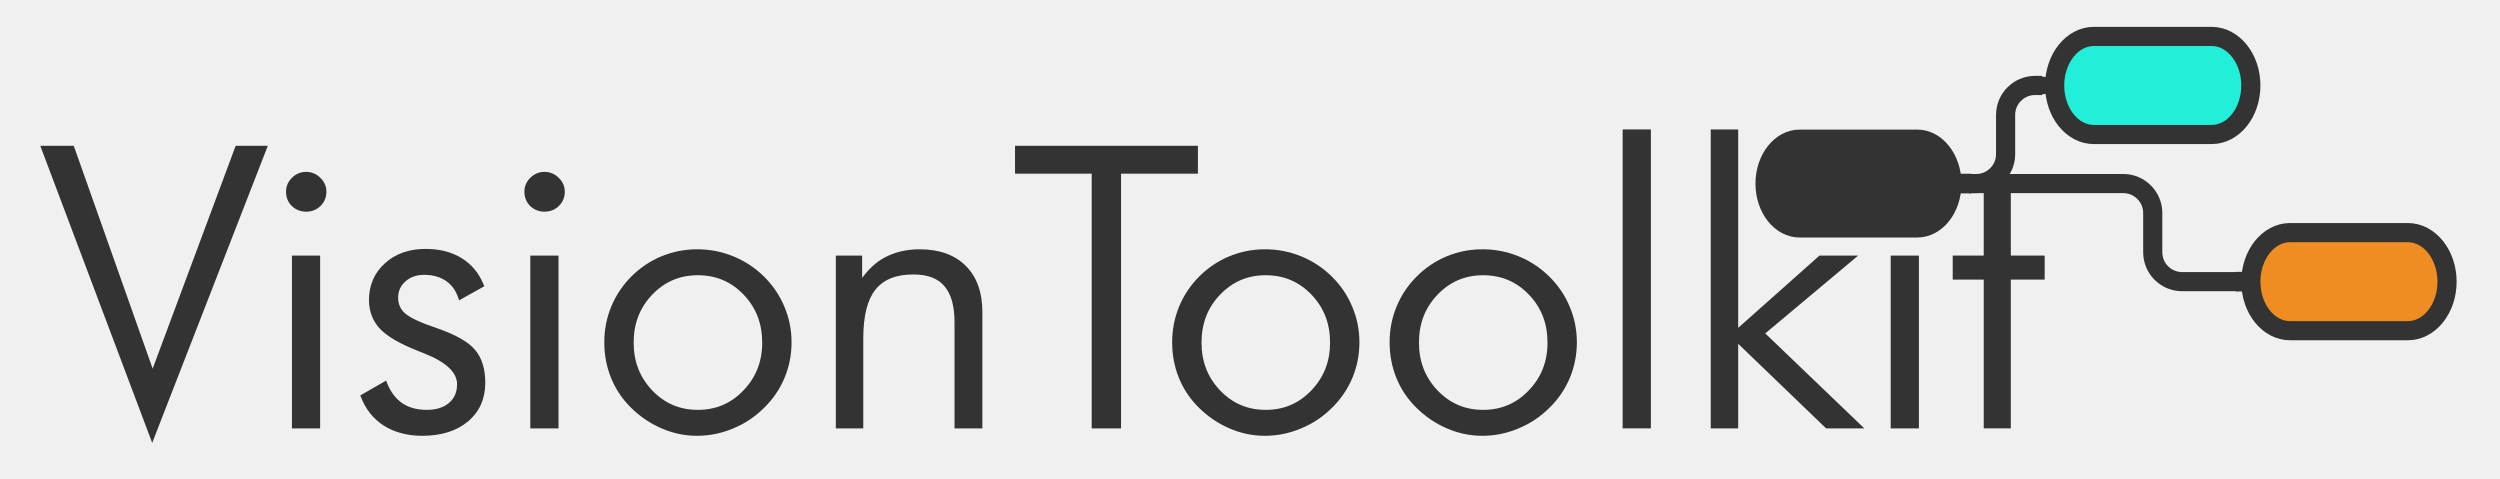
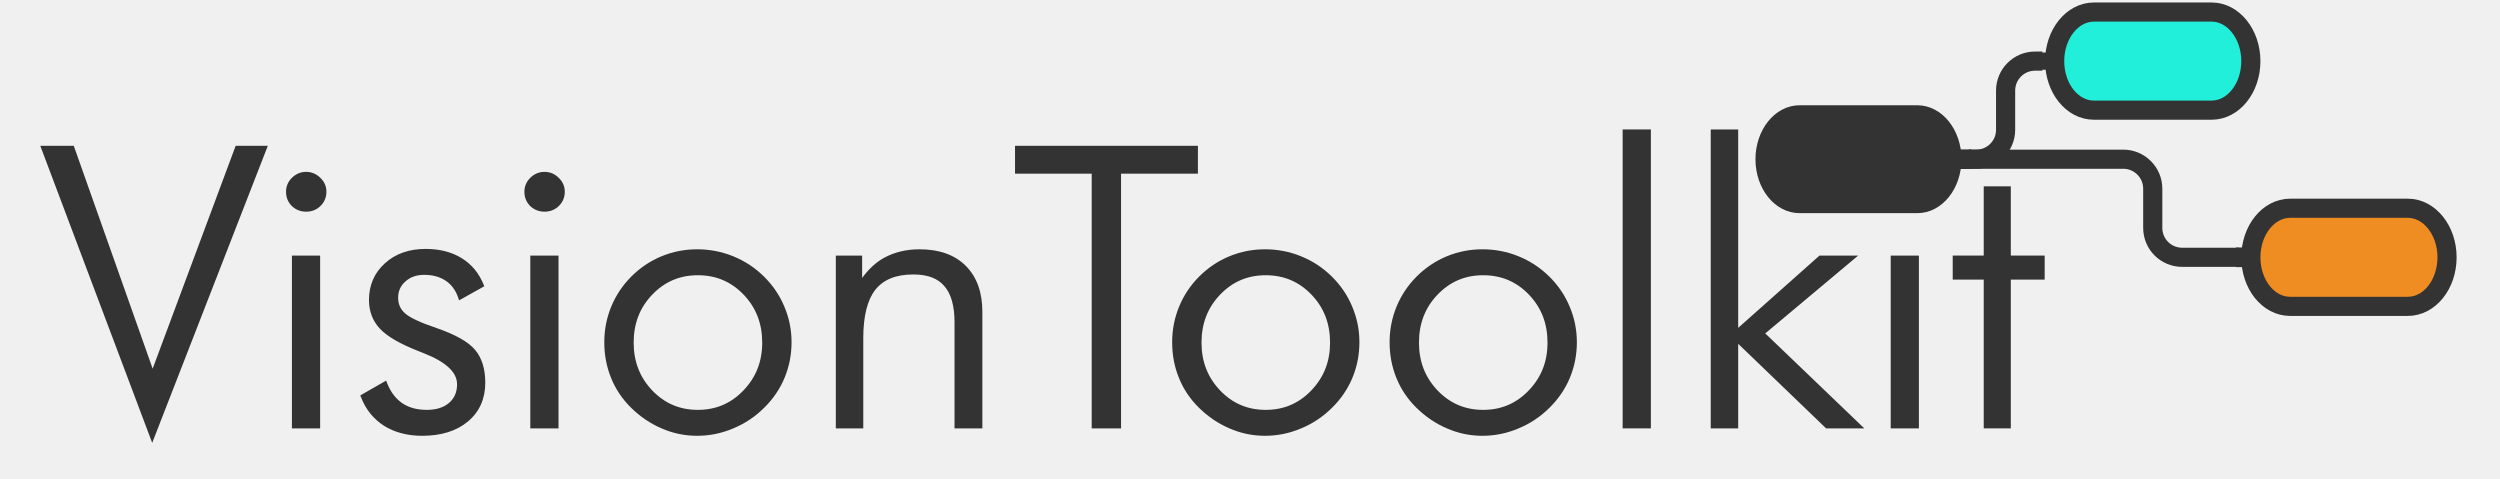
<svg xmlns="http://www.w3.org/2000/svg" xmlns:ns1="lucid" xmlns:xlink="http://www.w3.org/1999/xlink" width="616" height="118" version="1.1" id="svg157">
  <defs id="defs161">
    <rect x="212.628" y="170.246" width="755.69" height="156.597" id="rect49851" />
  </defs>
  <g ns1:page-tab-id="0_0" id="g155">
    <path d="m 60,6 c 0,-3.3 2.7,-6 6,-6 h 808 c 3.3,0 6,2.7 6,6 v 248 c 0,3.3 -2.7,6 -6,6 H 66 c -3.3,0 -6,-2.7 -6,-6 z" stroke="#000000" stroke-opacity="0" stroke-width="3" fill="#ffffff" fill-opacity="0" id="path4" />
-     <path d="m 472.428,33.143 c 5.342,0 9.668,5.438 9.668,12.085 0,6.695 -4.327,12.085 -9.668,12.085 h -29.005 c -5.342,0 -9.668,-5.39 -9.668,-12.085 0,-6.647 4.327,-12.085 9.668,-12.085 z" stroke="#090909" stroke-width="2.417" fill="#090909" id="path24" style="fill:#333333;fill-opacity:1;stroke:#333333;stroke-opacity:1" />
-     <path d="m 544.941,8.972 c 5.342,0 9.668,5.438 9.668,12.085 0,6.695 -4.327,12.085 -9.668,12.085 h -29.005 c -5.342,0 -9.668,-5.39 -9.668,-12.085 0,-6.647 4.327,-12.085 9.668,-12.085 z" stroke="#090909" stroke-width="2.417" fill="#ef8d22" id="path26" style="fill:#22efda;fill-opacity:1;stroke:#333333;stroke-width:4.717;stroke-miterlimit:4;stroke-dasharray:none;stroke-opacity:1" />
-     <path d="m 485.142,45.229 h 1.789 c 3.988,0 7.251,-3.227 7.251,-7.251 v -9.668 c 0,-3.988 3.239,-7.251 7.251,-7.251 h 1.813" stroke="#090909" stroke-width="3.626" fill="none" id="path28" style="stroke:#333333;stroke-width:4.717;stroke-miterlimit:4;stroke-dasharray:none;stroke-opacity:1" />
-     <path d="m 485.166,47.042 h -2.091 l 0.242,-1.813 -0.242,-1.813 h 2.079 z m 19.881,-25.984 0.242,1.813 h -2.103 v -3.626 h 2.091 z" fill="#090909" id="path30" style="fill:#333333;fill-opacity:1;stroke:#333333;stroke-width:0.617;stroke-miterlimit:4;stroke-dasharray:none;stroke-opacity:1" />
-     <path d="m 593.283,57.314 c 5.342,0 9.668,5.438 9.668,12.085 0,6.695 -4.327,12.085 -9.668,12.085 h -29.005 c -5.342,0 -9.668,-5.39 -9.668,-12.085 0,-6.647 4.327,-12.085 9.668,-12.085 z" stroke="#090909" stroke-width="2.417" fill="#ef8d22" id="path32" style="stroke:#333333;stroke-width:4.717;stroke-miterlimit:4;stroke-dasharray:none;stroke-opacity:1" />
-     <path d="m 485.142,45.229 h 38.045 c 3.988,0 7.251,3.263 7.251,7.251 v 9.668 c 0,4.024 3.239,7.251 7.251,7.251 h 13.898" stroke="#090909" stroke-width="3.626" fill="none" id="path34" style="stroke:#333333;stroke-width:4.717;stroke-miterlimit:4;stroke-dasharray:none;stroke-opacity:1" />
-     <path d="m 485.166,47.042 h -2.091 l 0.242,-1.813 -0.242,-1.813 h 2.079 z m 68.223,22.358 0.242,1.813 h -2.103 v -3.626 h 2.091 z" fill="#090909" id="path36" style="fill:#333333;fill-opacity:1;stroke:#333333;stroke-width:1.209;stroke-opacity:1" />
+     <path d="m 472.428,27.143 c 5.342,0 9.668,5.438 9.668,12.085 0,6.695 -4.327,12.085 -9.668,12.085 h -29.005 c -5.342,0 -9.668,-5.39 -9.668,-12.085 0,-6.647 4.327,-12.085 9.668,-12.085 z" stroke="#090909" stroke-width="2.417" fill="#090909" id="path24" style="fill:#333333;fill-opacity:1;stroke:#333333;stroke-opacity:1" />
+     <path d="m 544.941,2.972 c 5.342,0 9.668,5.438 9.668,12.085 0,6.695 -4.327,12.085 -9.668,12.085 h -29.005 c -5.342,0 -9.668,-5.39 -9.668,-12.085 0,-6.647 4.327,-12.085 9.668,-12.085 z" stroke="#090909" stroke-width="2.417" fill="#ef8d22" id="path26" style="fill:#22efda;fill-opacity:1;stroke:#333333;stroke-width:4.717;stroke-miterlimit:4;stroke-dasharray:none;stroke-opacity:1" />
+     <path d="m 485.142,39.229 h 1.789 c 3.988,0 7.251,-3.227 7.251,-7.251 v -9.668 c 0,-3.988 3.239,-7.251 7.251,-7.251 h 1.813" stroke="#090909" stroke-width="3.626" fill="none" id="path28" style="stroke:#333333;stroke-width:4.717;stroke-miterlimit:4;stroke-dasharray:none;stroke-opacity:1" />
+     <path d="m 485.166,41.042 h -2.091 l 0.242,-1.813 -0.242,-1.813 h 2.079 z m 19.881,-25.984 0.242,1.813 h -2.103 v -3.626 h 2.091 z" fill="#090909" id="path30" style="fill:#333333;fill-opacity:1;stroke:#333333;stroke-width:0.617;stroke-miterlimit:4;stroke-dasharray:none;stroke-opacity:1" />
+     <path d="m 593.283,51.314 c 5.342,0 9.668,5.438 9.668,12.085 0,6.695 -4.327,12.085 -9.668,12.085 h -29.005 c -5.342,0 -9.668,-5.39 -9.668,-12.085 0,-6.647 4.327,-12.085 9.668,-12.085 z" stroke="#090909" stroke-width="2.417" fill="#ef8d22" id="path32" style="stroke:#333333;stroke-width:4.717;stroke-miterlimit:4;stroke-dasharray:none;stroke-opacity:1" />
+     <path d="m 485.142,39.229 h 38.045 c 3.988,0 7.251,3.263 7.251,7.251 v 9.668 c 0,4.024 3.239,7.251 7.251,7.251 h 13.898" stroke="#090909" stroke-width="3.626" fill="none" id="path34" style="stroke:#333333;stroke-width:4.717;stroke-miterlimit:4;stroke-dasharray:none;stroke-opacity:1" />
+     <path d="m 485.166,41.042 h -2.091 l 0.242,-1.813 -0.242,-1.813 h 2.079 z m 68.223,22.358 0.242,1.813 h -2.103 v -3.626 h 2.091 z" fill="#090909" id="path36" style="fill:#333333;fill-opacity:1;stroke:#333333;stroke-width:1.209;stroke-opacity:1" />
    <defs id="defs153">
      <radialGradient gradientUnits="userSpaceOnUse" id="a" fx="280" fy="260" cx="280" cy="260" r="760" gradientTransform="translate(346.1607,447.6106)">
        <stop offset="27.17%" stop-color="#eaedf1" id="stop38" />
        <stop offset="100%" stop-color="#95a0b2" id="stop40" />
      </radialGradient>
      <path fill="#333333" d="m 31,-719 c 23,-3 56,-3 79,0 l 201,651 198,-651 c 23,-3 54,-3 77,0 L 350,0 c -25,3 -59,3 -83,0" id="h" />
      <path fill="#333333" d="M 185,0 C 165,3 139,3 119,0 V -454 H 55 c -3,-16 -3,-40 0,-56 h 130 z m -15,-635 c -25,3 -58,2 -84,0 -2,-26 -3,-59 0,-84 26,-2 59,-3 84,0 3,26 2,58 0,84" id="i" />
      <path fill="#333333" d="M 397,-146 C 397,14 195,38 55,-10 c 4,-20 10,-40 19,-60 98,49 314,17 244,-114 -50,-95 -243,-47 -248,-201 -5,-143 189,-161 314,-115 -3,19 -8,38 -14,57 -79,-35 -278,-39 -224,89 42,57 146,54 200,100 28,24 51,55 51,108" id="j" />
      <path fill="#333333" d="m 128,-255 c 0,119 45,209 159,209 114,0 159,-90 159,-209 0,-119 -45,-209 -159,-209 -114,0 -159,90 -159,209 z m 387,0 C 515,-98 444,12 287,12 130,12 59,-97 59,-255 c 0,-158 71,-267 228,-267 157,0 228,110 228,267" id="k" />
      <path fill="#333333" d="M 154,0 C 134,3 108,3 88,0 v -510 c 19,-3 41,-3 60,0 3,22 4,67 4,92 34,-56 85,-103 174,-104 121,-1 167,78 168,200 V 0 c -20,3 -46,3 -66,0 v -302 c -1,-98 -21,-159 -106,-159 -116,0 -168,88 -168,209 V 0" id="l" />
      <g id="b">
        <use transform="scale(0.1)" xlink:href="#h" id="use48" x="0" y="0" width="100%" height="100%" />
        <use transform="matrix(0.1,0,0,0.1,61.7,0)" xlink:href="#i" id="use50" x="0" y="0" width="100%" height="100%" />
        <use transform="matrix(0.1,0,0,0.1,89,0)" xlink:href="#j" id="use52" x="0" y="0" width="100%" height="100%" />
        <use transform="matrix(0.1,0,0,0.1,134.2,0)" xlink:href="#i" id="use54" x="0" y="0" width="100%" height="100%" />
        <use transform="matrix(0.1,0,0,0.1,161.5,0)" xlink:href="#k" id="use56" x="0" y="0" width="100%" height="100%" />
        <use transform="matrix(0.1,0,0,0.1,218.9,0)" xlink:href="#l" id="use58" x="0" y="0" width="100%" height="100%" />
      </g>
      <path fill="#333333" d="M 282,0 C 262,3 233,3 213,0 V -657 H 20 c -3,-18 -3,-43 0,-62 h 455 c 3,18 3,43 0,62 H 282 V 0" id="m" />
      <path fill="#333333" d="M 268,0 C 178,25 88,0 88,-103 v -632 c 20,-3 46,-3 66,0 v 617 c -8,67 46,81 104,66 6,14 8,34 10,52" id="n" />
      <path fill="#333333" d="M 154,0 C 134,3 108,3 88,0 v -735 c 20,-3 46,-3 66,0 z m 42,-263 183,-247 c 23,-4 53,-4 77,0 L 274,-270 489,0 c -26,4 -53,4 -79,0" id="o" />
      <path fill="#333333" d="M 323,0 C 219,30 111,2 111,-119 V -454 H 24 c -3,-16 -3,-40 0,-56 h 87 v -96 l 62,-61 h 4 v 157 h 138 c 3,16 3,40 0,56 H 177 v 332 c -10,78 75,86 136,66 5,17 8,36 10,56" id="p" />
      <g id="c">
        <use transform="scale(0.1)" xlink:href="#m" id="use65" x="0" y="0" width="100%" height="100%" />
        <use transform="matrix(0.1,0,0,0.1,49.5,0)" xlink:href="#k" id="use67" x="0" y="0" width="100%" height="100%" />
        <use transform="matrix(0.1,0,0,0.1,106.9,0)" xlink:href="#k" id="use69" x="0" y="0" width="100%" height="100%" />
        <use transform="matrix(0.1,0,0,0.1,164.3,0)" xlink:href="#n" id="use71" x="0" y="0" width="100%" height="100%" />
        <use transform="matrix(0.1,0,0,0.1,192.2,0)" xlink:href="#o" id="use73" x="0" y="0" width="100%" height="100%" />
        <use transform="matrix(0.1,0,0,0.1,242.4,0)" xlink:href="#i" id="use75" x="0" y="0" width="100%" height="100%" />
        <use transform="matrix(0.1,0,0,0.1,269.7,0)" xlink:href="#p" id="use77" x="0" y="0" width="100%" height="100%" />
      </g>
      <path fill="#090909" d="m 85,-1421 h 1120 v 150 H 730 V 0 H 560 V -1271 H 85 v -150" id="q" />
      <path fill="#090909" d="m 590,20 c -303,0 -460,-177 -460,-491 0,-284 120,-462 341,-519 147,-38 285,-13 415,43 l -40,120 c -74,-25 -146,-38 -217,-38 -227,3 -340,127 -340,359 0,249 115,388 358,391 63,0 125,-11 188,-33 l 40,113 C 780,2 685,20 590,20" id="r" />
      <path fill="#090909" d="m 352,-243 v -123 h 198 v 355 c 0,0 -143,23 -232,23 -216,0 -278,-127 -278,-359 0,-248 72,-355 273,-355 105,0 237,29 237,29 l -4,119 c 0,0 -120,-13 -211,-13 -118,0 -153,41 -153,220 0,173 25,225 149,225 41,0 83,-4 83,-4 v -117 h -62" id="s" />
      <path fill="#090909" d="m 67,0 v -499 h 134 v 47 c 0,0 60,-44 139,-59 v 144 c -88,17 -139,43 -139,43 V 0 H 67" id="t" />
      <path fill="#090909" d="m 456,-339 v 185 c 0,37 4,47 32,52 L 484,12 C 397,12 374,-1 342,-22 342,-22 258,12 189,12 90,12 40,-52 40,-152 c 0,-155 138,-154 282,-161 5,-43 -11,-69 -50,-70 -74,0 -194,8 -194,8 l -4,-114 c 0,0 133,-22 206,-22 112,0 176,44 176,172 z m -134,128 c -59,8 -147,-14 -147,55 0,35 13,53 41,53 41,0 106,-15 106,-15 v -93" id="u" />
      <path fill="#090909" d="m 67,210 v -709 h 134 v 23 c 0,0 64,-35 113,-35 132,0 197,65 197,257 C 511,-3 393,29 201,4 v 206 z m 221,-598 c -34,0 -87,19 -87,19 v 255 c 0,0 45,5 73,5 80,0 101,-39 101,-145 0,-101 -34,-134 -87,-134" id="v" />
      <path fill="#090909" d="M 201,0 H 67 v -700 h 134 v 215 c 0,0 77,-26 124,-26 140,0 176,88 176,249 V 0 H 367 v -262 c 0,-75 -10,-124 -70,-124 -33,0 -96,12 -96,12 V 0" id="w" />
      <g id="d">
        <use transform="scale(0.02712674)" xlink:href="#q" id="use87" x="0" y="0" width="100%" height="100%" />
        <use transform="matrix(0.02712674,0,0,0.02712674,32.82335,0)" xlink:href="#r" id="use89" x="0" y="0" width="100%" height="100%" />
        <use transform="matrix(0.05777778,0,0,0.05777778,59.97721,0)" xlink:href="#s" id="use91" x="0" y="0" width="100%" height="100%" />
        <use transform="matrix(0.05777778,0,0,0.05777778,94.35499,0)" xlink:href="#t" id="use93" x="0" y="0" width="100%" height="100%" />
        <use transform="matrix(0.05777778,0,0,0.05777778,115.155,0)" xlink:href="#u" id="use95" x="0" y="0" width="100%" height="100%" />
        <use transform="matrix(0.05777778,0,0,0.05777778,145.6617,0)" xlink:href="#v" id="use97" x="0" y="0" width="100%" height="100%" />
        <use transform="matrix(0.05777778,0,0,0.05777778,177.2083,0)" xlink:href="#w" id="use99" x="0" y="0" width="100%" height="100%" />
      </g>
      <path fill="#090909" d="m 63,-220 v 92 h 138 v 28 H 63 V 0 H 30 v -248 h 175 v 28 H 63" id="x" />
      <path fill="#090909" d="M 114,-163 C 36,-179 61,-72 57,0 H 25 l -1,-190 h 30 c 1,12 -1,29 2,39 6,-27 23,-49 58,-41 v 29" id="y" />
      <path fill="#090909" d="M 141,-36 C 126,-15 110,5 73,4 37,3 15,-17 15,-53 c -1,-64 63,-63 125,-63 3,-35 -9,-54 -41,-54 -24,1 -41,7 -42,31 l -33,-3 c 5,-37 33,-52 76,-52 45,0 72,20 72,64 v 82 c -1,20 7,32 28,27 V -1 C 169,8 139,-3 141,-36 Z M 48,-53 c 0,20 12,33 32,33 41,-3 63,-29 60,-74 -43,2 -92,-5 -92,41" id="z" />
      <path fill="#090909" d="m 210,-169 c -67,3 -38,105 -44,169 h -31 v -121 c 0,-29 -5,-50 -35,-48 C 34,-165 62,-65 56,0 H 25 l -1,-190 h 30 c 1,10 -1,24 2,32 10,-44 99,-50 107,0 11,-21 27,-35 58,-36 85,-2 47,119 55,194 h -31 v -121 c 0,-29 -5,-49 -35,-48" id="A" />
      <path fill="#090909" d="m 100,-194 c 63,0 86,42 84,106 H 49 c 0,40 14,67 53,68 26,1 43,-12 49,-29 l 28,8 C 168,-13 142,4 102,4 44,4 14,-33 15,-96 c 1,-61 26,-98 85,-98 z m 52,81 c 6,-60 -76,-77 -97,-28 -3,7 -6,17 -6,28 h 103" id="B" />
      <path fill="#090909" d="M 206,0 H 170 L 130,-164 89,0 H 53 L -1,-190 h 32 l 39,164 43,-164 h 34 l 41,164 42,-164 h 31" id="C" />
      <path fill="#090909" d="m 100,-194 c 62,-1 85,37 85,99 1,63 -27,99 -86,99 -59,0 -83,-39 -84,-99 0,-66 28,-99 85,-99 z m -1,174 c 44,1 53,-31 53,-75 0,-43 -8,-75 -51,-75 -43,0 -53,32 -53,75 0,43 10,74 51,75" id="D" />
      <path fill="#090909" d="M 143,0 79,-87 56,-68 V 0 H 24 v -261 h 32 v 163 l 83,-92 h 37 l -77,82 82,108 h -38" id="E" />
      <g id="e">
        <use transform="scale(0.0617284)" xlink:href="#x" id="use110" x="0" y="0" width="100%" height="100%" />
        <use transform="matrix(0.0617284,0,0,0.0617284,13.51852,0)" xlink:href="#y" id="use112" x="0" y="0" width="100%" height="100%" />
        <use transform="matrix(0.0617284,0,0,0.0617284,20.8642,0)" xlink:href="#z" id="use114" x="0" y="0" width="100%" height="100%" />
        <use transform="matrix(0.0617284,0,0,0.0617284,33.20988,0)" xlink:href="#A" id="use116" x="0" y="0" width="100%" height="100%" />
        <use transform="matrix(0.0617284,0,0,0.0617284,51.66667,0)" xlink:href="#B" id="use118" x="0" y="0" width="100%" height="100%" />
        <use transform="matrix(0.0617284,0,0,0.0617284,64.01235,0)" xlink:href="#C" id="use120" x="0" y="0" width="100%" height="100%" />
        <use transform="matrix(0.0617284,0,0,0.0617284,80,0)" xlink:href="#D" id="use122" x="0" y="0" width="100%" height="100%" />
        <use transform="matrix(0.0617284,0,0,0.0617284,92.34568,0)" xlink:href="#y" id="use124" x="0" y="0" width="100%" height="100%" />
        <use transform="matrix(0.0617284,0,0,0.0617284,99.69136,0)" xlink:href="#E" id="use126" x="0" y="0" width="100%" height="100%" />
      </g>
      <path fill="#090909" d="m 30,-248 c 87,1 191,-15 191,75 0,78 -77,80 -158,76 V 0 H 30 Z m 33,125 c 57,0 124,11 124,-50 0,-59 -68,-47 -124,-48 v 98" id="F" />
      <path fill="#090909" d="m 85,-194 c 31,0 48,13 60,33 l -1,-100 h 32 l 1,261 h -30 c -2,-10 0,-23 -3,-31 C 134,-8 116,4 85,4 32,4 16,-35 15,-94 c 0,-66 23,-100 70,-100 z m 9,24 c -40,0 -46,34 -46,75 0,40 6,74 45,74 42,0 51,-32 51,-76 0,-42 -9,-74 -50,-73" id="G" />
      <g id="f">
        <use transform="scale(0.0308642)" xlink:href="#F" id="use131" x="0" y="0" width="100%" height="100%" />
        <use transform="matrix(0.0308642,0,0,0.0308642,7.407407,0)" xlink:href="#D" id="use133" x="0" y="0" width="100%" height="100%" />
        <use transform="matrix(0.0308642,0,0,0.0308642,13.58025,0)" xlink:href="#C" id="use135" x="0" y="0" width="100%" height="100%" />
        <use transform="matrix(0.0308642,0,0,0.0308642,21.57407,0)" xlink:href="#B" id="use137" x="0" y="0" width="100%" height="100%" />
        <use transform="matrix(0.0308642,0,0,0.0308642,27.74691,0)" xlink:href="#y" id="use139" x="0" y="0" width="100%" height="100%" />
        <use transform="matrix(0.0308642,0,0,0.0308642,31.41975,0)" xlink:href="#B" id="use141" x="0" y="0" width="100%" height="100%" />
        <use transform="matrix(0.0308642,0,0,0.0308642,37.59259,0)" xlink:href="#G" id="use143" x="0" y="0" width="100%" height="100%" />
      </g>
      <path fill="#090909" d="m 115,-194 c 53,0 69,39 70,98 C 185,-30 162,4 115,4 84,3 66,-7 56,-30 L 54,0 H 23 l 1,-261 h 32 v 101 c 10,-23 28,-34 59,-34 z m -8,174 c 40,0 45,-34 45,-75 0,-40 -5,-75 -45,-74 -42,0 -51,32 -51,76 0,43 10,73 51,73" id="H" />
      <path fill="#090909" d="M 179,-190 93,31 C 79,59 56,82 12,73 V 49 C 51,55 65,29 76,-1 L 1,-190 h 34 l 57,156 54,-156 h 33" id="I" />
      <g id="g">
        <use transform="scale(0.0308642)" xlink:href="#H" id="use148" x="0" y="0" width="100%" height="100%" />
        <use transform="matrix(0.0308642,0,0,0.0308642,6.17284,0)" xlink:href="#I" id="use150" x="0" y="0" width="100%" height="100%" />
      </g>
    </defs>
    <g aria-label="VisionToolkit" transform="translate(-201.1342,-150.1324)" id="text49849" style="font-size:40px;white-space:pre;fill:#333333;stroke:#333333">
      <g id="path61009">
        <path style="color:#000000;-inkscape-font-specification:'Futura Lt BT, Normal';stroke:none;-inkscape-stroke:none" d="M 238.643,257.855 211.783,186.559 h 7.172 l 19.781,55.875 20.812,-55.875 h 6.844 z" id="path61038" />
        <path style="color:#000000;-inkscape-font-specification:'Futura Lt BT, Normal';stroke:none;-inkscape-stroke:none" d="m 211.061,186.059 27.574,73.195 0.475,-1.217 28.014,-71.979 h -7.922 l -20.453,54.912 -19.439,-54.912 z m 1.445,1 h 6.096 l 20.123,56.84 21.172,-56.84 h 5.764 l -27.01,69.396 z" id="path61040" />
      </g>
      <g id="path61011">
        <path style="color:#000000;-inkscape-font-specification:'Futura Lt BT, Normal';stroke:none;-inkscape-stroke:none" d="m 272.111,197.387 q 0,-1.828 1.312,-3.094 1.312,-1.312 3.141,-1.312 1.828,0 3.141,1.312 1.359,1.266 1.359,3.094 0,1.875 -1.312,3.141 -1.266,1.266 -3.188,1.266 -1.875,0 -3.188,-1.266 -1.266,-1.266 -1.266,-3.141 z m 1.453,57.797 v -41.578 h 5.953 v 41.578 z" id="path61044" />
        <path style="color:#000000;-inkscape-font-specification:'Futura Lt BT, Normal';stroke:none;-inkscape-stroke:none" d="m 276.564,192.48 c -1.337,0 -2.534,0.502 -3.49,1.457 -0.959,0.927 -1.463,2.112 -1.463,3.449 0,1.363 0.481,2.563 1.412,3.494 l 0.004,0.004 0.002,0.002 c 0.961,0.926 2.173,1.406 3.535,1.406 1.389,0 2.604,-0.479 3.537,-1.41 0.962,-0.929 1.463,-2.131 1.463,-3.496 0,-1.341 -0.524,-2.53 -1.516,-3.455 -0.956,-0.951 -2.15,-1.451 -3.484,-1.451 z m 0,1 c 1.099,0 1.994,0.373 2.787,1.166 l 0.006,0.006 0.008,0.006 c 0.818,0.762 1.199,1.634 1.199,2.729 0,1.133 -0.374,2.023 -1.16,2.781 l -0.002,0.002 -0.004,0.004 c -0.754,0.754 -1.662,1.119 -2.834,1.119 -1.136,0 -2.047,-0.364 -2.836,-1.123 -0.754,-0.756 -1.117,-1.647 -1.117,-2.783 0,-1.099 0.372,-1.974 1.16,-2.734 l 0.002,-0.002 0.004,-0.004 c 0.793,-0.793 1.688,-1.166 2.787,-1.166 z m -3.5,19.625 v 42.578 h 0.5 6.453 v -42.578 z m 1,1 h 4.953 v 40.578 h -4.953 z" id="path61046" />
      </g>
      <g id="path61013">
        <path style="color:#000000;-inkscape-font-specification:'Futura Lt BT, Normal';stroke:none;-inkscape-stroke:none" d="m 290.533,247.777 5.484,-3.141 q 1.359,3.469 3.938,5.25 2.578,1.734 6.328,1.734 3.656,0 5.812,-1.828 2.156,-1.875 2.156,-4.969 0,-4.781 -8.484,-8.109 -0.891,-0.328 -1.406,-0.562 -6.562,-2.578 -9.188,-5.297 -2.625,-2.766 -2.625,-6.797 0,-5.297 3.75,-8.672 3.75,-3.422 9.703,-3.422 5.062,0 8.625,2.203 3.562,2.203 5.203,6.281 l -5.297,2.953 q -0.984,-2.953 -3.281,-4.5 -2.297,-1.547 -5.625,-1.547 -3,0 -4.969,1.781 -1.922,1.734 -1.922,4.359 0,2.578 1.922,4.266 1.922,1.688 7.969,3.703 6.844,2.391 9.188,5.203 2.391,2.812 2.391,7.781 0,5.719 -4.078,9.141 -4.078,3.422 -10.969,3.422 -5.297,0 -9.141,-2.391 -3.797,-2.438 -5.484,-6.844 z" id="path61050" />
        <path style="color:#000000;-inkscape-font-specification:'Futura Lt BT, Normal';stroke:none;-inkscape-stroke:none" d="m 306.002,211.465 c -4.063,0 -7.44,1.183 -10.037,3.551 -2.597,2.337 -3.916,5.394 -3.916,9.043 0,2.796 0.928,5.209 2.762,7.141 l 0.002,0.002 0.002,0.002 c 1.836,1.902 4.945,3.675 9.34,5.404 0.004,0.002 0.013,0.006 0.018,0.008 0.002,8.6e-4 0.004,0.001 0.006,0.002 0.36,0.163 0.827,0.349 1.418,0.566 2.785,1.093 4.848,2.302 6.189,3.584 1.343,1.284 1.967,2.611 1.967,4.057 0,1.944 -0.649,3.428 -1.98,4.588 -4.2e-4,3.6e-4 -0.002,-3.6e-4 -0.002,0 -1.331,1.128 -3.133,1.709 -5.486,1.709 -2.42,0 -4.418,-0.555 -6.043,-1.646 -1.628,-1.125 -2.88,-2.78 -3.758,-5.02 l -0.211,-0.541 -6.357,3.643 0.152,0.4 c 1.159,3.026 3.063,5.403 5.682,7.084 l 0.002,0.002 0.004,0.002 c 2.65,1.648 5.798,2.467 9.404,2.467 4.677,0 8.466,-1.169 11.291,-3.539 2.824,-2.369 4.256,-5.592 4.256,-9.523 0,-3.392 -0.823,-6.118 -2.51,-8.104 -1.672,-2.004 -4.803,-3.746 -9.404,-5.354 h -0.002 l -0.004,-0.002 c -4.007,-1.336 -6.637,-2.585 -7.797,-3.604 -1.186,-1.042 -1.752,-2.296 -1.752,-3.891 0,-1.628 0.57,-2.916 1.758,-3.988 1.219,-1.103 2.732,-1.652 4.633,-1.652 2.141,0 3.907,0.492 5.346,1.461 1.436,0.967 2.458,2.361 3.086,4.244 l 0.191,0.572 6.209,-3.461 -0.164,-0.41 c -1.129,-2.806 -2.941,-4.996 -5.404,-6.52 -2.465,-1.524 -5.441,-2.277 -8.889,-2.277 z m 0,1 c 3.302,0 6.076,0.716 8.361,2.129 2.162,1.337 3.717,3.241 4.779,5.664 l -4.402,2.455 c -0.702,-1.777 -1.741,-3.236 -3.209,-4.225 -1.624,-1.094 -3.608,-1.633 -5.904,-1.633 -2.099,0 -3.898,0.638 -5.305,1.91 -1.374,1.24 -2.086,2.858 -2.086,4.73 0,1.843 0.716,3.432 2.092,4.641 1.402,1.231 4.085,2.451 8.141,3.803 4.518,1.579 7.508,3.305 8.961,5.049 l 0.002,0.002 0.002,0.002 c 1.5,1.764 2.271,4.225 2.271,7.457 0,3.694 -1.287,6.565 -3.9,8.758 -2.613,2.192 -6.136,3.305 -10.646,3.305 -3.455,0 -6.4,-0.774 -8.875,-2.312 -7.1e-4,-4.5e-4 -0.001,-0.002 -0.002,-0.002 -2.322,-1.492 -3.974,-3.584 -5.072,-6.23 l 4.619,-2.646 c 0.925,2.117 2.176,3.827 3.842,4.979 l 0.004,0.002 h 0.002 c 1.812,1.219 4.03,1.82 6.607,1.82 2.521,0 4.593,-0.638 6.137,-1.947 l 0.002,-0.002 0.002,-0.002 c 1.54,-1.339 2.328,-3.167 2.328,-5.346 0,-1.742 -0.79,-3.36 -2.275,-4.779 -1.485,-1.419 -3.661,-2.671 -6.527,-3.795 l -0.004,-0.002 -0.006,-0.002 c -0.587,-0.216 -1.046,-0.401 -1.371,-0.549 l -0.012,-0.006 -0.012,-0.004 c -4.338,-1.704 -7.347,-3.457 -9.008,-5.176 l -0.002,-0.002 c -5.2e-4,-5.4e-4 -0.001,-0.001 -0.002,-0.002 -1.664,-1.755 -2.484,-3.872 -2.484,-6.449 0,-3.413 1.181,-6.138 3.584,-8.301 h 0.002 l 0.002,-0.002 c 2.403,-2.192 5.492,-3.291 9.365,-3.291 z" id="path61052" />
      </g>
      <g id="path61015">
        <path style="color:#000000;-inkscape-font-specification:'Futura Lt BT, Normal';stroke:none;-inkscape-stroke:none" d="m 330.846,197.387 q 0,-1.828 1.312,-3.094 1.312,-1.312 3.141,-1.312 1.828,0 3.141,1.312 1.359,1.266 1.359,3.094 0,1.875 -1.312,3.141 -1.266,1.266 -3.188,1.266 -1.875,0 -3.188,-1.266 -1.266,-1.266 -1.266,-3.141 z m 1.453,57.797 v -41.578 h 5.953 v 41.578 z" id="path61056" />
        <path style="color:#000000;-inkscape-font-specification:'Futura Lt BT, Normal';stroke:none;-inkscape-stroke:none" d="m 335.299,192.48 c -1.337,0 -2.534,0.502 -3.49,1.457 -0.959,0.927 -1.463,2.112 -1.463,3.449 0,1.363 0.481,2.563 1.412,3.494 l 0.004,0.004 0.002,0.002 c 0.961,0.926 2.173,1.406 3.535,1.406 1.389,0 2.604,-0.479 3.537,-1.41 0.962,-0.929 1.463,-2.131 1.463,-3.496 0,-1.341 -0.524,-2.53 -1.516,-3.455 -0.956,-0.951 -2.15,-1.451 -3.484,-1.451 z m 0,1 c 1.099,0 1.994,0.373 2.787,1.166 l 0.006,0.006 0.008,0.006 c 0.818,0.762 1.199,1.634 1.199,2.729 0,1.133 -0.374,2.023 -1.16,2.781 l -0.002,0.002 -0.004,0.004 c -0.754,0.754 -1.662,1.119 -2.834,1.119 -1.136,0 -2.047,-0.364 -2.836,-1.123 -0.754,-0.756 -1.117,-1.647 -1.117,-2.783 0,-1.099 0.372,-1.974 1.16,-2.734 l 0.002,-0.002 0.004,-0.004 c 0.793,-0.793 1.688,-1.166 2.787,-1.166 z m -3.5,19.625 v 42.578 h 0.5 6.453 v -42.578 z m 1,1 h 4.953 v 40.578 h -4.953 z" id="path61058" />
      </g>
      <g id="path61017">
        <path style="color:#000000;-inkscape-font-specification:'Futura Lt BT, Normal';stroke:none;-inkscape-stroke:none" d="m 373.08,251.621 q 6.844,0 11.578,-4.922 4.781,-4.969 4.781,-12.141 0,-7.266 -4.734,-12.188 -4.734,-4.922 -11.625,-4.922 -6.844,0 -11.578,4.922 -4.734,4.922 -4.734,12.188 0,7.172 4.734,12.141 4.734,4.922 11.578,4.922 z m -0.188,5.391 q -4.453,0 -8.531,-1.781 -4.078,-1.734 -7.406,-5.016 -3.141,-3.094 -4.781,-7.125 -1.641,-4.031 -1.641,-8.625 0,-4.547 1.688,-8.625 1.688,-4.078 4.828,-7.219 3.188,-3.188 7.266,-4.875 4.078,-1.688 8.578,-1.688 4.594,0 8.719,1.688 4.172,1.688 7.406,4.875 3.234,3.188 4.922,7.266 1.734,4.078 1.734,8.578 0,4.5 -1.688,8.578 -1.688,4.031 -4.875,7.172 -3.281,3.281 -7.5,5.016 -4.172,1.781 -8.719,1.781 z" id="path61062" />
        <path style="color:#000000;-inkscape-font-specification:'Futura Lt BT, Normal';stroke:none;-inkscape-stroke:none" d="m 372.893,211.559 c -3.062,0 -5.991,0.575 -8.77,1.725 -2.779,1.15 -5.259,2.815 -7.428,4.984 -2.139,2.139 -3.788,4.603 -4.938,7.381 -1.15,2.779 -1.725,5.723 -1.725,8.816 0,3.122 0.559,6.064 1.678,8.812 1.119,2.749 2.752,5.185 4.893,7.293 2.26,2.228 4.784,3.94 7.562,5.121 2.779,1.213 5.693,1.82 8.727,1.82 3.096,0 6.073,-0.61 8.914,-1.822 h 0.002 c 2.869,-1.181 5.425,-2.89 7.654,-5.119 l 0.002,-0.002 c 2.169,-2.137 3.832,-4.585 4.982,-7.332 v -0.002 h 0.002 c 1.15,-2.779 1.725,-5.707 1.725,-8.77 0,-3.063 -0.59,-5.991 -1.771,-8.77 l -0.002,-0.004 c -1.151,-2.779 -2.831,-5.258 -5.031,-7.426 -2.201,-2.169 -4.728,-3.833 -7.568,-4.982 h -0.002 c -2.81,-1.149 -5.783,-1.725 -8.906,-1.725 z m 0,1 c 3.001,0 5.84,0.55 8.529,1.65 h 0.002 c 2.721,1.101 5.131,2.687 7.242,4.768 2.111,2.081 3.711,4.445 4.811,7.102 l 0.002,0.002 v 0.002 c 1.13,2.658 1.695,5.447 1.695,8.383 0,2.938 -0.55,5.728 -1.65,8.387 -1.1,2.626 -2.684,4.959 -4.764,7.008 l -0.002,0.002 c -2.143,2.143 -4.584,3.775 -7.336,4.906 l -0.004,0.002 -0.004,0.002 c -2.721,1.162 -5.556,1.74 -8.521,1.74 -2.902,0 -5.674,-0.579 -8.332,-1.74 h -0.002 l -0.002,-0.002 c -2.659,-1.131 -5.073,-2.763 -7.25,-4.91 -2.047,-2.017 -3.601,-4.333 -4.67,-6.959 -1.069,-2.626 -1.604,-5.433 -1.604,-8.436 0,-2.969 0.55,-5.776 1.65,-8.434 1.1,-2.659 2.67,-5.008 4.719,-7.057 2.081,-2.081 4.445,-3.666 7.104,-4.766 2.659,-1.1 5.449,-1.65 8.387,-1.65 z m 0.188,4.391 c -4.682,0 -8.7,1.708 -11.939,5.076 -3.241,3.37 -4.873,7.581 -4.873,12.533 0,4.891 1.634,9.087 4.873,12.486 3.24,3.368 7.257,5.076 11.939,5.076 4.682,0 8.698,-1.708 11.938,-5.076 3.27,-3.399 4.922,-7.595 4.922,-12.486 0,-4.952 -1.632,-9.163 -4.873,-12.533 -3.24,-3.369 -7.274,-5.076 -11.986,-5.076 z m 0,1 c 4.475,0 8.193,1.574 11.266,4.768 3.071,3.193 4.594,7.107 4.594,11.842 0,4.67 -1.536,8.567 -4.641,11.793 v 0.002 h -0.002 c -3.073,3.194 -6.774,4.768 -11.217,4.768 -4.442,0 -8.144,-1.574 -11.217,-4.768 -3.073,-3.226 -4.596,-7.124 -4.596,-11.795 0,-4.735 1.523,-8.649 4.594,-11.842 3.073,-3.195 6.776,-4.768 11.219,-4.768 z" id="path61064" />
      </g>
      <g id="path61019">
        <path style="color:#000000;-inkscape-font-specification:'Futura Lt BT, Normal';stroke:none;-inkscape-stroke:none" d="m 407.58,255.184 v -41.578 h 5.484 v 6.422 q 2.531,-3.984 6.188,-5.953 3.703,-2.016 8.484,-2.016 7.078,0 11.016,3.938 3.938,3.938 3.938,10.969 v 28.219 h -5.859 v -25.641 q 0,-6.234 -2.625,-9.234 -2.578,-3.047 -8.016,-3.047 -6.609,0 -9.75,3.938 -3.094,3.891 -3.094,12.281 v 21.703 z" id="path61068" />
        <path style="color:#000000;-inkscape-font-specification:'Futura Lt BT, Normal';stroke:none;-inkscape-stroke:none" d="m 427.736,211.559 c -3.258,0 -6.175,0.689 -8.723,2.076 -2.117,1.14 -3.892,2.881 -5.449,4.984 v -5.514 h -6.484 v 42.578 h 0.5 6.266 v -22.203 c 0,-5.531 1.032,-9.512 2.984,-11.969 1.987,-2.491 5.052,-3.75 9.359,-3.75 3.532,0 6.028,0.97 7.635,2.869 l 0.002,0.004 0.002,0.004 c 1.637,1.871 2.502,4.818 2.502,8.904 v 26.141 h 6.859 v -28.719 c 0,-4.781 -1.354,-8.592 -4.084,-11.322 -2.731,-2.731 -6.558,-4.084 -11.369,-4.084 z m 0,1 c 4.626,0 8.143,1.272 10.662,3.791 2.52,2.52 3.791,6.021 3.791,10.615 v 27.719 h -4.859 v -25.141 c 0,-4.222 -0.885,-7.427 -2.744,-9.557 -1.831,-2.164 -4.678,-3.225 -8.396,-3.225 -4.506,0 -7.94,1.366 -10.141,4.125 v 0.002 c -2.171,2.731 -3.203,6.937 -3.203,12.592 v 21.203 h -4.766 v -40.578 h 4.484 v 7.641 l 0.922,-1.451 c 1.649,-2.596 3.646,-4.513 6.002,-5.781 h 0.002 c 2.389,-1.301 5.129,-1.955 8.246,-1.955 z" id="path61070" />
      </g>
      <g id="path61021">
        <path style="color:#000000;-inkscape-font-specification:'Futura Lt BT, Normal';stroke:none;-inkscape-stroke:none" d="m 470.627,255.184 v -62.766 h -18.891 v -5.859 h 44.062 v 5.859 h -18.938 v 62.766 z" id="path61074" />
        <path style="color:#000000;-inkscape-font-specification:'Futura Lt BT, Normal';stroke:none;-inkscape-stroke:none" d="m 451.236,186.059 v 6.859 h 18.891 v 62.766 h 0.5 6.734 v -62.766 h 18.938 v -6.859 z m 1,1 h 43.062 v 4.859 h -18.938 v 62.766 h -5.234 v -62.766 h -18.891 z" id="path61076" />
      </g>
      <g id="path61023">
        <path style="color:#000000;-inkscape-font-specification:'Futura Lt BT, Normal';stroke:none;-inkscape-stroke:none" d="m 513.002,251.621 q 6.844,0 11.578,-4.922 4.781,-4.969 4.781,-12.141 0,-7.266 -4.734,-12.188 -4.734,-4.922 -11.625,-4.922 -6.844,0 -11.578,4.922 -4.734,4.922 -4.734,12.188 0,7.172 4.734,12.141 4.734,4.922 11.578,4.922 z m -0.188,5.391 q -4.453,0 -8.531,-1.781 -4.078,-1.734 -7.406,-5.016 -3.141,-3.094 -4.781,-7.125 -1.641,-4.031 -1.641,-8.625 0,-4.547 1.688,-8.625 1.688,-4.078 4.828,-7.219 3.188,-3.188 7.266,-4.875 4.078,-1.688 8.578,-1.688 4.594,0 8.719,1.688 4.172,1.688 7.406,4.875 3.234,3.188 4.922,7.266 1.734,4.078 1.734,8.578 0,4.5 -1.688,8.578 -1.688,4.031 -4.875,7.172 -3.281,3.281 -7.5,5.016 -4.172,1.781 -8.719,1.781 z" id="path61080" />
        <path style="color:#000000;-inkscape-font-specification:'Futura Lt BT, Normal';stroke:none;-inkscape-stroke:none" d="m 512.814,211.559 c -3.062,0 -5.991,0.575 -8.77,1.725 -2.779,1.15 -5.259,2.815 -7.428,4.984 -2.139,2.139 -3.788,4.603 -4.938,7.381 -1.15,2.779 -1.725,5.723 -1.725,8.816 0,3.122 0.559,6.064 1.678,8.812 1.119,2.749 2.752,5.185 4.893,7.293 2.26,2.228 4.784,3.94 7.562,5.121 2.779,1.213 5.693,1.82 8.727,1.82 3.096,0 6.073,-0.61 8.914,-1.822 h 0.002 c 2.869,-1.181 5.425,-2.89 7.654,-5.119 l 0.002,-0.002 c 2.169,-2.137 3.832,-4.585 4.982,-7.332 v -0.002 h 0.002 c 1.15,-2.779 1.725,-5.707 1.725,-8.77 0,-3.063 -0.59,-5.991 -1.771,-8.77 l -0.002,-0.004 c -1.151,-2.779 -2.831,-5.258 -5.031,-7.426 -2.201,-2.169 -4.728,-3.833 -7.568,-4.982 h -0.002 c -2.81,-1.149 -5.783,-1.725 -8.906,-1.725 z m 0,1 c 3.001,0 5.84,0.55 8.529,1.65 h 0.002 c 2.721,1.101 5.131,2.687 7.242,4.768 2.111,2.081 3.711,4.445 4.811,7.102 l 0.002,0.002 v 0.002 c 1.13,2.658 1.695,5.447 1.695,8.383 0,2.938 -0.55,5.728 -1.65,8.387 -1.1,2.626 -2.684,4.959 -4.764,7.008 l -0.002,0.002 c -2.143,2.143 -4.584,3.775 -7.336,4.906 l -0.004,0.002 -0.004,0.002 c -2.721,1.162 -5.556,1.74 -8.521,1.74 -2.902,0 -5.674,-0.579 -8.332,-1.74 h -0.002 l -0.002,-0.002 c -2.659,-1.131 -5.073,-2.763 -7.25,-4.91 -2.047,-2.017 -3.601,-4.333 -4.67,-6.959 -1.069,-2.626 -1.604,-5.433 -1.604,-8.436 0,-2.969 0.55,-5.776 1.65,-8.434 1.1,-2.659 2.67,-5.008 4.719,-7.057 2.081,-2.081 4.445,-3.666 7.104,-4.766 2.659,-1.1 5.449,-1.65 8.387,-1.65 z m 0.188,4.391 c -4.682,0 -8.698,1.708 -11.938,5.076 -3.241,3.37 -4.875,7.581 -4.875,12.533 0,4.891 1.634,9.087 4.873,12.486 h 0.002 c 3.24,3.368 7.255,5.076 11.938,5.076 4.681,0 8.698,-1.708 11.938,-5.074 3.271,-3.399 4.922,-7.596 4.922,-12.488 0,-4.952 -1.634,-9.163 -4.875,-12.533 -3.24,-3.369 -7.272,-5.076 -11.984,-5.076 z m 0,1 c 4.475,0 8.191,1.574 11.264,4.768 3.071,3.193 4.596,7.107 4.596,11.842 0,4.67 -1.536,8.567 -4.641,11.793 v 0.002 c -3.073,3.194 -6.776,4.768 -11.219,4.768 -4.443,0 -8.144,-1.573 -11.217,-4.768 -3.073,-3.226 -4.596,-7.124 -4.596,-11.795 0,-4.735 1.525,-8.649 4.596,-11.842 3.073,-3.194 6.774,-4.768 11.217,-4.768 z" id="path61082" />
      </g>
      <g id="path61025">
        <path style="color:#000000;-inkscape-font-specification:'Futura Lt BT, Normal';stroke:none;-inkscape-stroke:none" d="m 566.58,251.621 q 6.844,0 11.578,-4.922 4.781,-4.969 4.781,-12.141 0,-7.266 -4.734,-12.188 -4.734,-4.922 -11.625,-4.922 -6.844,0 -11.578,4.922 -4.734,4.922 -4.734,12.188 0,7.172 4.734,12.141 4.734,4.922 11.578,4.922 z m -0.188,5.391 q -4.453,0 -8.531,-1.781 -4.078,-1.734 -7.406,-5.016 -3.141,-3.094 -4.781,-7.125 -1.641,-4.031 -1.641,-8.625 0,-4.547 1.688,-8.625 1.688,-4.078 4.828,-7.219 3.188,-3.188 7.266,-4.875 4.078,-1.688 8.578,-1.688 4.594,0 8.719,1.688 4.172,1.688 7.406,4.875 3.234,3.188 4.922,7.266 1.734,4.078 1.734,8.578 0,4.5 -1.688,8.578 -1.688,4.031 -4.875,7.172 -3.281,3.281 -7.5,5.016 -4.172,1.781 -8.719,1.781 z" id="path61086" />
        <path style="color:#000000;-inkscape-font-specification:'Futura Lt BT, Normal';stroke:none;-inkscape-stroke:none" d="m 566.393,211.559 c -3.062,0 -5.991,0.575 -8.77,1.725 -2.779,1.15 -5.259,2.815 -7.428,4.984 -2.139,2.139 -3.788,4.603 -4.938,7.381 -1.15,2.779 -1.725,5.723 -1.725,8.816 0,3.122 0.559,6.064 1.678,8.812 1.119,2.749 2.752,5.185 4.893,7.293 2.26,2.228 4.784,3.94 7.562,5.121 2.779,1.213 5.693,1.82 8.727,1.82 3.096,0 6.073,-0.61 8.914,-1.822 h 0.002 c 2.869,-1.181 5.425,-2.89 7.654,-5.119 l 0.002,-0.002 c 2.169,-2.137 3.832,-4.585 4.982,-7.332 v -0.002 h 0.002 c 1.15,-2.779 1.725,-5.707 1.725,-8.77 0,-3.063 -0.59,-5.991 -1.771,-8.77 l -0.002,-0.004 c -1.151,-2.779 -2.831,-5.258 -5.031,-7.426 -2.201,-2.169 -4.728,-3.833 -7.568,-4.982 h -0.002 c -2.81,-1.149 -5.783,-1.725 -8.906,-1.725 z m 0,1 c 3.001,0 5.84,0.55 8.529,1.65 h 0.002 c 2.721,1.101 5.131,2.687 7.242,4.768 2.111,2.081 3.711,4.445 4.811,7.102 l 0.002,0.002 v 0.002 c 1.13,2.658 1.695,5.447 1.695,8.383 0,2.938 -0.55,5.728 -1.65,8.387 -1.1,2.626 -2.684,4.959 -4.764,7.008 l -0.002,0.002 c -2.143,2.143 -4.584,3.775 -7.336,4.906 l -0.004,0.002 -0.004,0.002 c -2.721,1.162 -5.556,1.74 -8.521,1.74 -2.902,0 -5.674,-0.579 -8.332,-1.74 h -0.002 l -0.002,-0.002 c -2.659,-1.131 -5.073,-2.763 -7.25,-4.91 -2.047,-2.017 -3.601,-4.333 -4.67,-6.959 -1.069,-2.626 -1.604,-5.433 -1.604,-8.436 0,-2.969 0.55,-5.776 1.65,-8.434 1.1,-2.659 2.67,-5.008 4.719,-7.057 2.081,-2.081 4.445,-3.666 7.104,-4.766 2.659,-1.1 5.449,-1.65 8.387,-1.65 z m 0.188,4.391 c -4.682,0 -8.7,1.708 -11.939,5.076 -3.241,3.37 -4.873,7.581 -4.873,12.533 0,4.891 1.634,9.087 4.873,12.486 3.24,3.368 7.257,5.076 11.939,5.076 4.682,0 8.698,-1.708 11.938,-5.076 3.27,-3.399 4.922,-7.595 4.922,-12.486 0,-4.952 -1.632,-9.163 -4.873,-12.533 -3.24,-3.369 -7.274,-5.076 -11.986,-5.076 z m 0,1 c 4.475,0 8.193,1.574 11.266,4.768 3.071,3.193 4.594,7.107 4.594,11.842 0,4.67 -1.536,8.567 -4.641,11.793 v 0.002 h -0.002 c -3.073,3.194 -6.774,4.768 -11.217,4.768 -4.442,0 -8.144,-1.574 -11.217,-4.768 -3.073,-3.226 -4.596,-7.124 -4.596,-11.795 0,-4.735 1.523,-8.649 4.594,-11.842 3.073,-3.195 6.776,-4.768 11.219,-4.768 z" id="path61088" />
      </g>
      <g id="path61027">
        <path style="color:#000000;-inkscape-font-specification:'Futura Lt BT, Normal';stroke:none;-inkscape-stroke:none" d="m 607.408,255.184 h -5.953 v -72.656 h 5.953 z" id="path61092" />
        <path style="color:#000000;-inkscape-font-specification:'Futura Lt BT, Normal';stroke:none;-inkscape-stroke:none" d="m 600.955,182.027 v 73.656 h 6.953 v -0.5 -73.156 z m 1,1 h 4.953 v 71.656 h -4.953 z" id="path61094" />
      </g>
      <g id="path61029">
        <path style="color:#000000;-inkscape-font-specification:'Futura Lt BT, Normal';stroke:none;-inkscape-stroke:none" d="m 623.158,255.184 v -72.656 h 5.766 v 49.5 l 20.719,-18.422 h 7.969 l -22.266,18.656 23.906,22.922 h -7.969 l -22.359,-21.516 v 21.516 z" id="path61098" />
        <path style="color:#000000;-inkscape-font-specification:'Futura Lt BT, Normal';stroke:none;-inkscape-stroke:none" d="m 622.658,182.027 v 73.656 h 0.5 6.266 v -20.84 l 21.658,20.84 h 9.414 l -24.402,-23.396 22.893,-19.182 h -9.533 l -20.029,17.809 v -48.887 z m 1,1 h 4.766 v 49.465 0.648 21.543 h -4.766 z m 26.174,31.078 h 6.406 l -21.641,18.131 23.41,22.447 h -6.523 l -22.711,-21.854 z" id="path61100" />
      </g>
      <g id="path61031">
        <path style="color:#000000;-inkscape-font-specification:'Futura Lt BT, Normal';stroke:none;-inkscape-stroke:none" d="m 666.049,197.387 q 0,-1.828 1.312,-3.094 1.312,-1.312 3.141,-1.312 1.828,0 3.141,1.312 1.359,1.266 1.359,3.094 0,1.875 -1.312,3.141 -1.266,1.266 -3.188,1.266 -1.875,0 -3.188,-1.266 -1.266,-1.266 -1.266,-3.141 z m 1.453,57.797 v -41.578 h 5.953 v 41.578 z" id="path61104" />
        <path style="color:#000000;-inkscape-font-specification:'Futura Lt BT, Normal';stroke:none;-inkscape-stroke:none" d="m 670.502,192.48 c -1.337,0 -2.534,0.502 -3.49,1.457 -0.959,0.927 -1.463,2.112 -1.463,3.449 0,1.363 0.481,2.563 1.412,3.494 l 0.004,0.004 0.002,0.002 c 0.961,0.926 2.173,1.406 3.535,1.406 1.389,0 2.604,-0.479 3.537,-1.41 0.962,-0.929 1.463,-2.131 1.463,-3.496 0,-1.341 -0.524,-2.53 -1.516,-3.455 -0.956,-0.951 -2.15,-1.451 -3.484,-1.451 z m 0,1 c 1.099,0 1.994,0.373 2.787,1.166 l 0.006,0.006 0.008,0.006 c 0.818,0.762 1.199,1.634 1.199,2.729 0,1.133 -0.374,2.023 -1.16,2.781 l -0.002,0.002 -0.004,0.004 c -0.754,0.754 -1.662,1.119 -2.834,1.119 -1.136,0 -2.047,-0.364 -2.836,-1.123 -0.754,-0.756 -1.117,-1.647 -1.117,-2.783 0,-1.099 0.372,-1.974 1.16,-2.734 l 0.002,-0.002 0.004,-0.004 c 0.793,-0.793 1.688,-1.166 2.787,-1.166 z m -3.5,19.625 v 42.578 h 0.5 6.453 v -42.578 z m 1,1 h 4.953 v 40.578 h -4.953 z" id="path61106" />
      </g>
      <g id="path61033">
        <path style="color:#000000;-inkscape-font-specification:'Futura Lt BT, Normal';stroke:none;-inkscape-stroke:none" d="m 690.424,218.527 h -7.641 v -4.922 h 7.641 v -17.062 h 5.672 v 17.062 h 8.344 v 4.922 h -8.344 v 36.656 h -5.672 z" id="path61110" />
        <path style="color:#000000;-inkscape-font-specification:'Futura Lt BT, Normal';stroke:none;-inkscape-stroke:none" d="m 689.924,196.043 v 17.062 h -7.641 v 5.922 h 7.641 v 36.656 h 6.672 v -36.656 h 8.344 v -5.922 h -8.344 v -17.062 z m 1,1 h 4.672 v 17.062 h 8.344 v 3.922 h -8.344 v 36.656 h -4.672 v -36.656 h -0.5 -7.141 v -3.922 h 7.641 z" id="path61112" />
      </g>
    </g>
  </g>
</svg>
